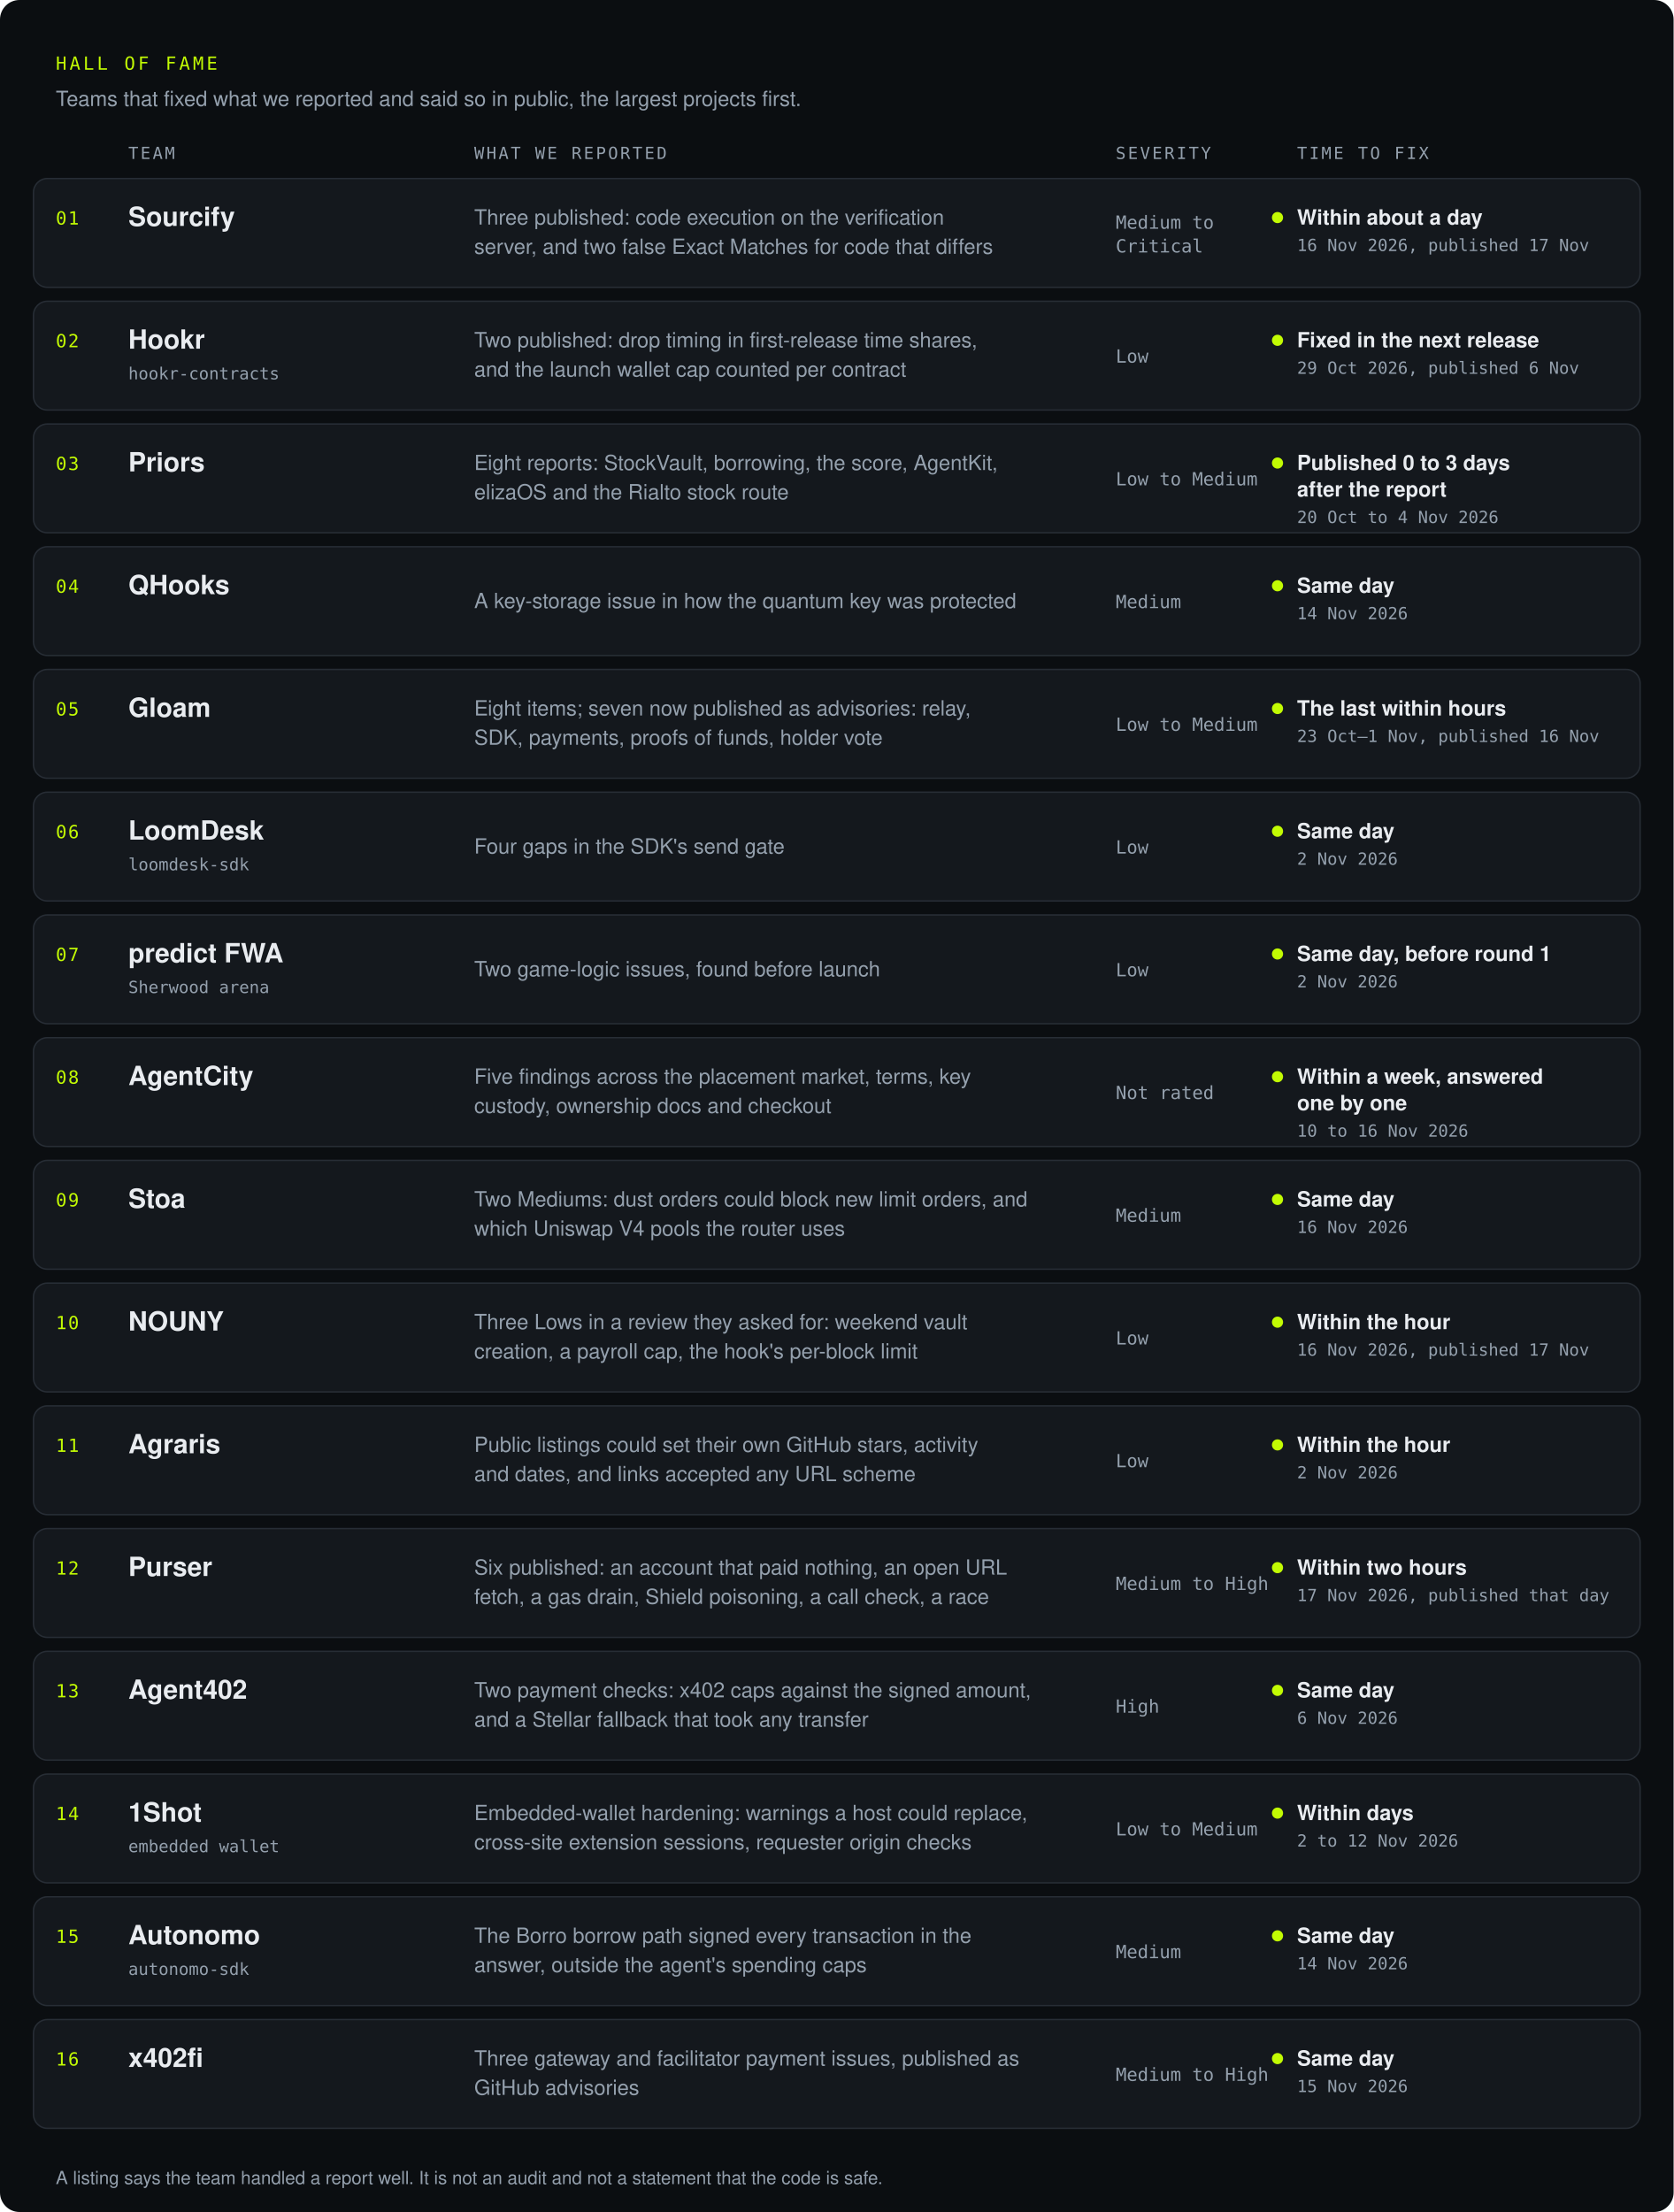
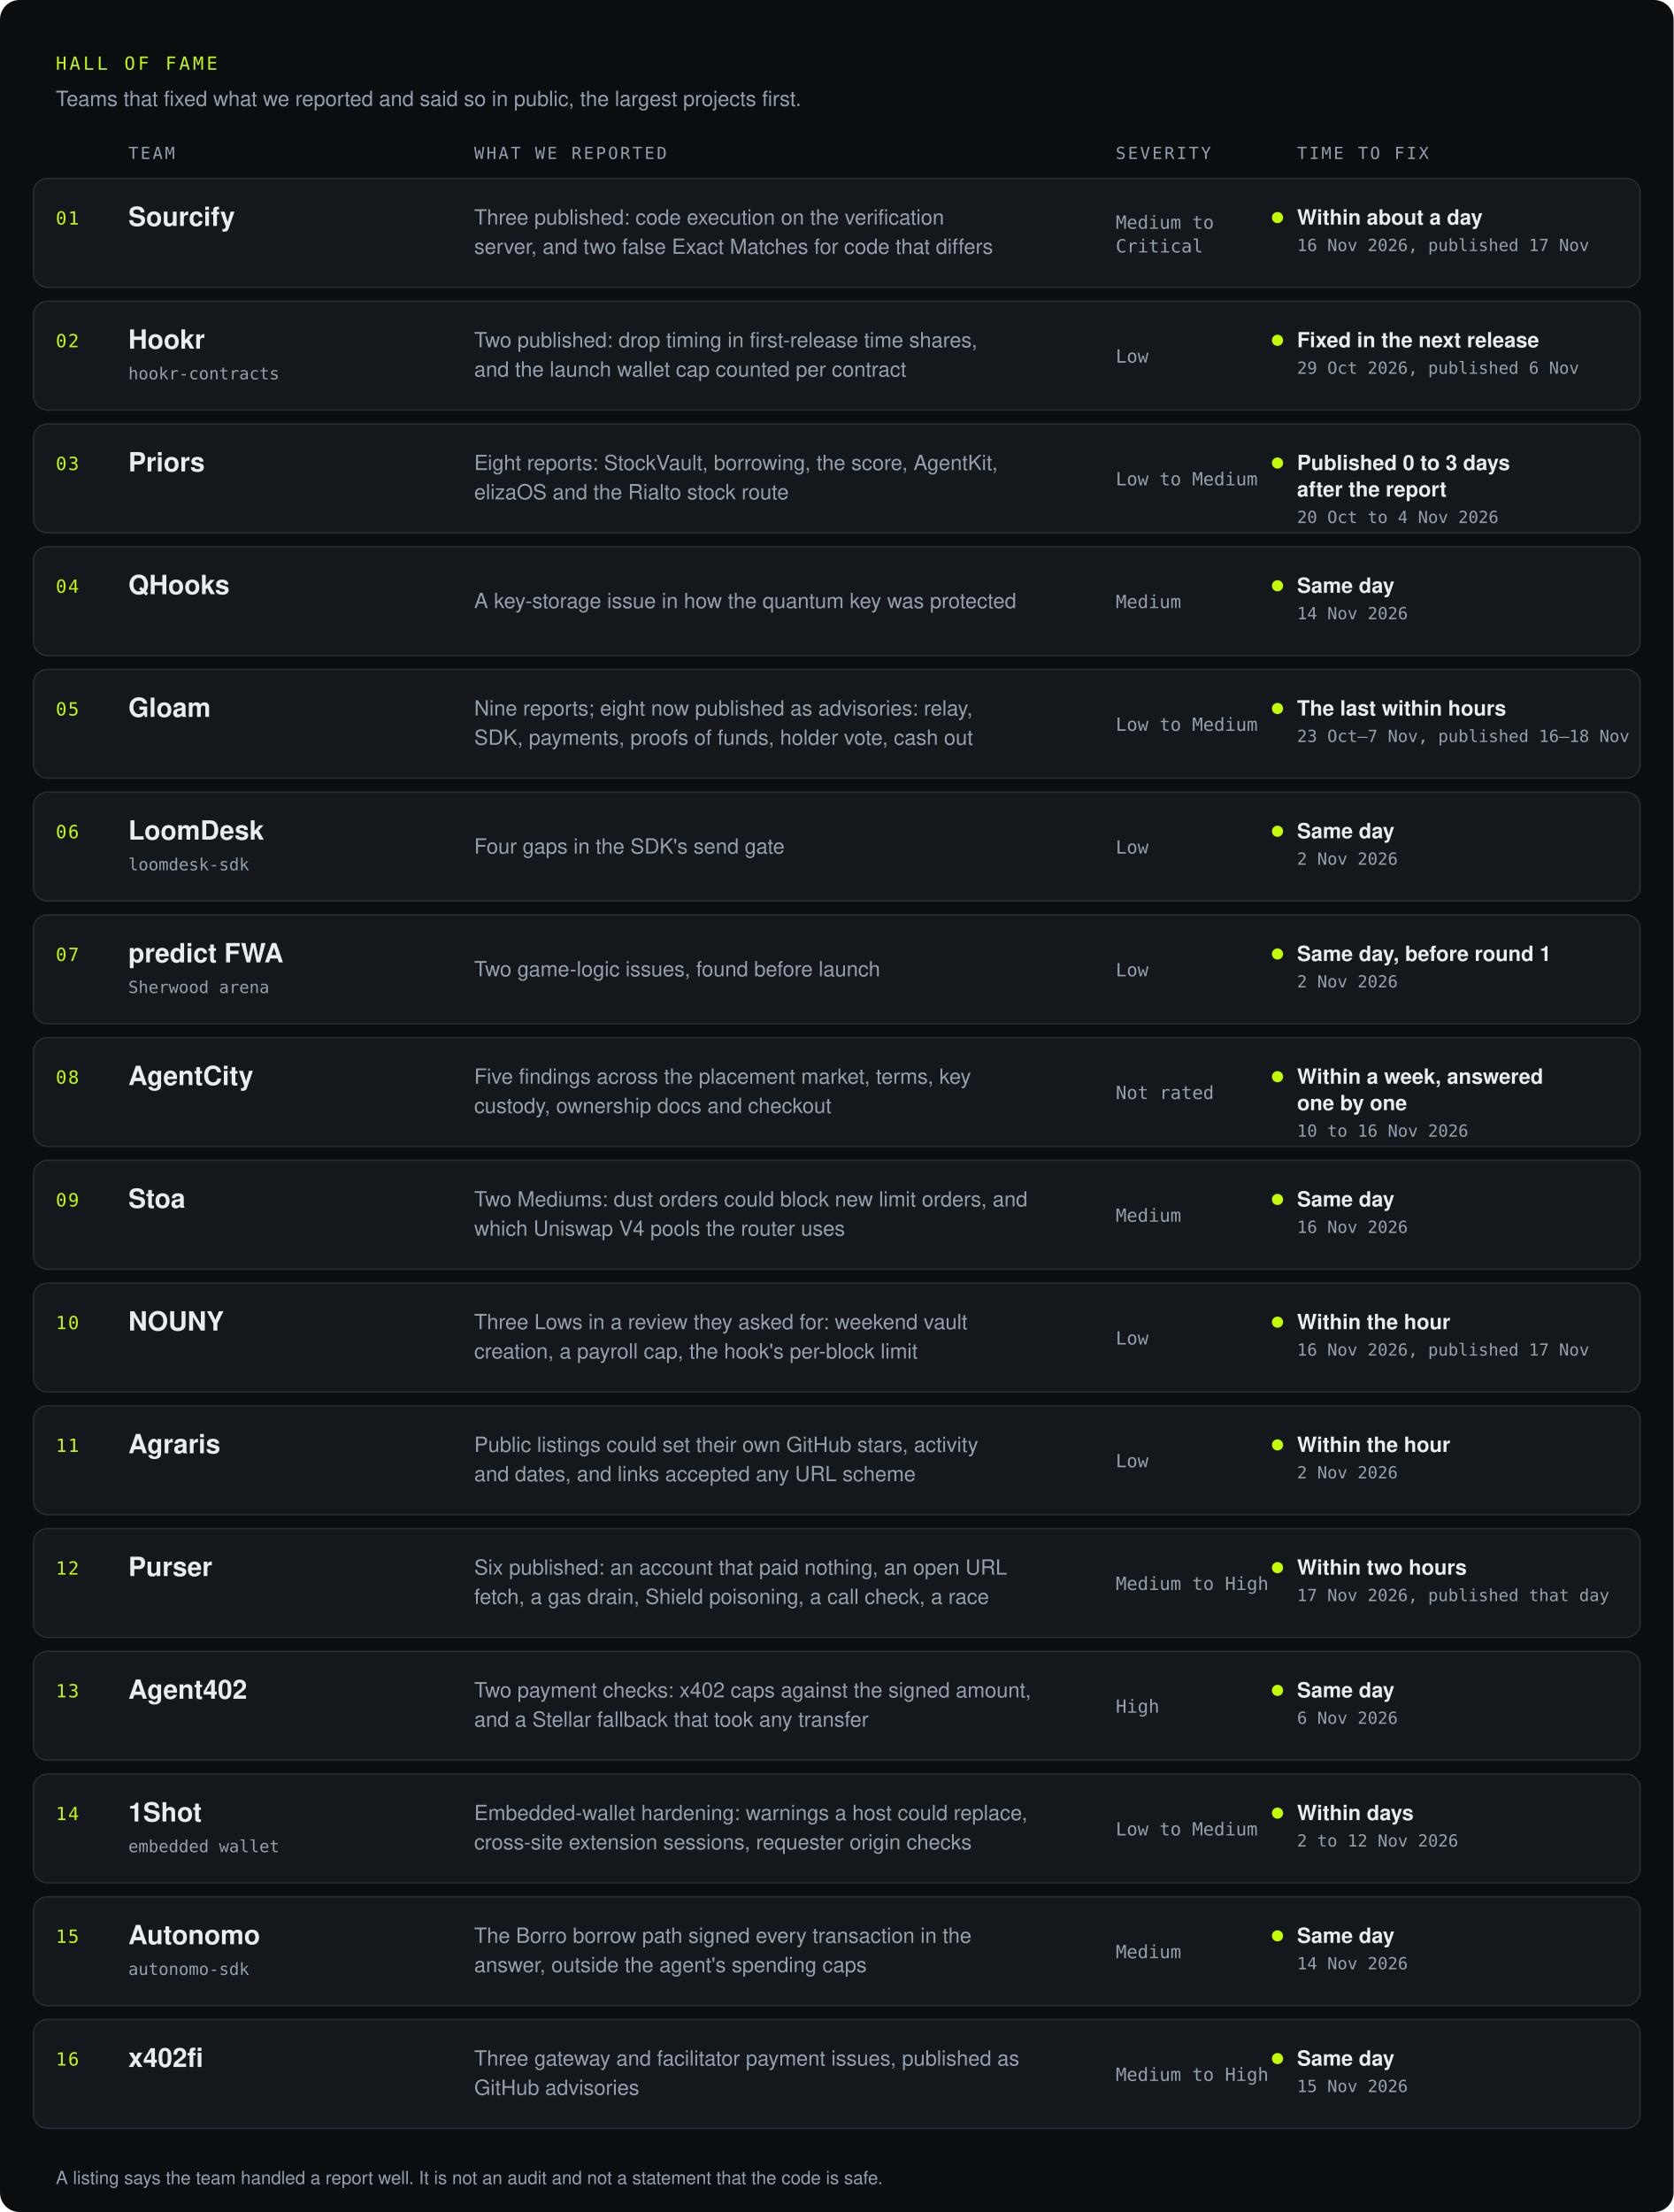
<svg xmlns="http://www.w3.org/2000/svg" width="1200" height="1586" viewBox="0 0 1200 1586" role="img" aria-label="Hall of fame: Sourcify, within about a day; Hookr, fixed in the next release; Priors, published 0 to 3 days after the report; QHooks, same day; Gloam, the last within hours; LoomDesk, same day; predict FWA, same day, before round 1; AgentCity, within a week, answered one by one; Stoa, same day; NOUNY, within the hour; Agraris, within the hour; Purser, within two hours; Agent402, same day; 1Shot, within days; Autonomo, same day; x402fi, same day">
  <style>.p{animation:pulse 3.5s ease-in-out infinite}@keyframes pulse{50%{opacity:.35}}@media (prefers-reduced-motion: reduce){*{animation:none!important}}</style>
  <rect width="1200" height="1586" rx="14" fill="#0B0E11" />
  <text x="40" y="50" font-family="ui-monospace,SFMono-Regular,'SF Mono',Menlo,Consolas,monospace" font-size="13" letter-spacing="2" fill="#C2FB03">HALL OF FAME</text>
  <text x="40" y="76" font-family="-apple-system,BlinkMacSystemFont,'Segoe UI',Helvetica,Arial,sans-serif" font-size="15" fill="#94A0AD">Teams that fixed what we reported and said so in public, the largest projects first.</text>
  <text x="92" y="114" font-family="ui-monospace,SFMono-Regular,'SF Mono',Menlo,Consolas,monospace" font-size="12" letter-spacing="1.5" fill="#94A0AD">TEAM</text>
  <text x="340" y="114" font-family="ui-monospace,SFMono-Regular,'SF Mono',Menlo,Consolas,monospace" font-size="12" letter-spacing="1.5" fill="#94A0AD">WHAT WE REPORTED</text>
  <text x="800" y="114" font-family="ui-monospace,SFMono-Regular,'SF Mono',Menlo,Consolas,monospace" font-size="12" letter-spacing="1.5" fill="#94A0AD">SEVERITY</text>
  <text x="930" y="114" font-family="ui-monospace,SFMono-Regular,'SF Mono',Menlo,Consolas,monospace" font-size="12" letter-spacing="1.5" fill="#94A0AD">TIME TO FIX</text>
  <g>
    <rect x="24" y="128" width="1152" height="78" rx="10" fill="#14181D" stroke="#272D35" />
    <text x="40" y="161" font-family="ui-monospace,SFMono-Regular,'SF Mono',Menlo,Consolas,monospace" font-size="13" letter-spacing="1" fill="#C2FB03">01</text>
    <text x="92" y="162" font-family="-apple-system,BlinkMacSystemFont,'Segoe UI',Helvetica,Arial,sans-serif" font-size="19" font-weight="700" fill="#E9ECF0">Sourcify</text>
    <text x="340" y="161" text-anchor="start" font-family="-apple-system,BlinkMacSystemFont,'Segoe UI',Helvetica,Arial,sans-serif" font-size="15" font-weight="400" fill="#94A0AD">Three published: code execution on the verification</text>
    <text x="340" y="182" text-anchor="start" font-family="-apple-system,BlinkMacSystemFont,'Segoe UI',Helvetica,Arial,sans-serif" font-size="15" font-weight="400" fill="#94A0AD">server, and two false Exact Matches for code that differs</text>
    <text x="800" y="164" text-anchor="start" font-family="ui-monospace,SFMono-Regular,'SF Mono',Menlo,Consolas,monospace" font-size="13" font-weight="400" fill="#94A0AD">Medium to</text>
    <text x="800" y="181" text-anchor="start" font-family="ui-monospace,SFMono-Regular,'SF Mono',Menlo,Consolas,monospace" font-size="13" font-weight="400" fill="#94A0AD">Critical</text>
    <circle class="p" style="animation-delay:-0.0s" cx="916" cy="156" r="4" fill="#C2FB03" />
    <text x="930" y="161" text-anchor="start" font-family="-apple-system,BlinkMacSystemFont,'Segoe UI',Helvetica,Arial,sans-serif" font-size="15" font-weight="600" fill="#E9ECF0">Within about a day</text>
    <text x="930" y="180" font-family="ui-monospace,SFMono-Regular,'SF Mono',Menlo,Consolas,monospace" font-size="12" fill="#94A0AD">16 Nov 2026, published 17 Nov</text>
  </g>
  <g>
    <rect x="24" y="216" width="1152" height="78" rx="10" fill="#14181D" stroke="#272D35" />
    <text x="40" y="249" font-family="ui-monospace,SFMono-Regular,'SF Mono',Menlo,Consolas,monospace" font-size="13" letter-spacing="1" fill="#C2FB03">02</text>
    <text x="92" y="250" font-family="-apple-system,BlinkMacSystemFont,'Segoe UI',Helvetica,Arial,sans-serif" font-size="19" font-weight="700" fill="#E9ECF0">Hookr</text>
    <text x="92" y="272" font-family="ui-monospace,SFMono-Regular,'SF Mono',Menlo,Consolas,monospace" font-size="12" fill="#94A0AD">hookr-contracts</text>
    <text x="340" y="249" text-anchor="start" font-family="-apple-system,BlinkMacSystemFont,'Segoe UI',Helvetica,Arial,sans-serif" font-size="15" font-weight="400" fill="#94A0AD">Two published: drop timing in first-release time shares,</text>
    <text x="340" y="270" text-anchor="start" font-family="-apple-system,BlinkMacSystemFont,'Segoe UI',Helvetica,Arial,sans-serif" font-size="15" font-weight="400" fill="#94A0AD">and the launch wallet cap counted per contract</text>
    <text x="800" y="260" text-anchor="start" font-family="ui-monospace,SFMono-Regular,'SF Mono',Menlo,Consolas,monospace" font-size="13" font-weight="400" fill="#94A0AD">Low</text>
    <circle class="p" style="animation-delay:-0.7s" cx="916" cy="244" r="4" fill="#C2FB03" />
    <text x="930" y="249" text-anchor="start" font-family="-apple-system,BlinkMacSystemFont,'Segoe UI',Helvetica,Arial,sans-serif" font-size="15" font-weight="600" fill="#E9ECF0">Fixed in the next release</text>
    <text x="930" y="268" font-family="ui-monospace,SFMono-Regular,'SF Mono',Menlo,Consolas,monospace" font-size="12" fill="#94A0AD">29 Oct 2026, published 6 Nov</text>
  </g>
  <g>
    <rect x="24" y="304" width="1152" height="78" rx="10" fill="#14181D" stroke="#272D35" />
    <text x="40" y="337" font-family="ui-monospace,SFMono-Regular,'SF Mono',Menlo,Consolas,monospace" font-size="13" letter-spacing="1" fill="#C2FB03">03</text>
    <text x="92" y="338" font-family="-apple-system,BlinkMacSystemFont,'Segoe UI',Helvetica,Arial,sans-serif" font-size="19" font-weight="700" fill="#E9ECF0">Priors</text>
    <text x="340" y="337" text-anchor="start" font-family="-apple-system,BlinkMacSystemFont,'Segoe UI',Helvetica,Arial,sans-serif" font-size="15" font-weight="400" fill="#94A0AD">Eight reports: StockVault, borrowing, the score, AgentKit,</text>
    <text x="340" y="358" text-anchor="start" font-family="-apple-system,BlinkMacSystemFont,'Segoe UI',Helvetica,Arial,sans-serif" font-size="15" font-weight="400" fill="#94A0AD">elizaOS and the Rialto stock route</text>
    <text x="800" y="348" text-anchor="start" font-family="ui-monospace,SFMono-Regular,'SF Mono',Menlo,Consolas,monospace" font-size="13" font-weight="400" fill="#94A0AD">Low to Medium</text>
    <circle class="p" style="animation-delay:-1.4s" cx="916" cy="332" r="4" fill="#C2FB03" />
    <text x="930" y="337" text-anchor="start" font-family="-apple-system,BlinkMacSystemFont,'Segoe UI',Helvetica,Arial,sans-serif" font-size="15" font-weight="600" fill="#E9ECF0">Published 0 to 3 days</text>
    <text x="930" y="356" text-anchor="start" font-family="-apple-system,BlinkMacSystemFont,'Segoe UI',Helvetica,Arial,sans-serif" font-size="15" font-weight="600" fill="#E9ECF0">after the report</text>
    <text x="930" y="375" font-family="ui-monospace,SFMono-Regular,'SF Mono',Menlo,Consolas,monospace" font-size="12" fill="#94A0AD">20 Oct to 4 Nov 2026</text>
  </g>
  <g>
    <rect x="24" y="392" width="1152" height="78" rx="10" fill="#14181D" stroke="#272D35" />
    <text x="40" y="425" font-family="ui-monospace,SFMono-Regular,'SF Mono',Menlo,Consolas,monospace" font-size="13" letter-spacing="1" fill="#C2FB03">04</text>
    <text x="92" y="426" font-family="-apple-system,BlinkMacSystemFont,'Segoe UI',Helvetica,Arial,sans-serif" font-size="19" font-weight="700" fill="#E9ECF0">QHooks</text>
    <text x="340" y="436" text-anchor="start" font-family="-apple-system,BlinkMacSystemFont,'Segoe UI',Helvetica,Arial,sans-serif" font-size="15" font-weight="400" fill="#94A0AD">A key-storage issue in how the quantum key was protected</text>
    <text x="800" y="436" text-anchor="start" font-family="ui-monospace,SFMono-Regular,'SF Mono',Menlo,Consolas,monospace" font-size="13" font-weight="400" fill="#94A0AD">Medium</text>
    <circle class="p" style="animation-delay:-2.1s" cx="916" cy="420" r="4" fill="#C2FB03" />
    <text x="930" y="425" text-anchor="start" font-family="-apple-system,BlinkMacSystemFont,'Segoe UI',Helvetica,Arial,sans-serif" font-size="15" font-weight="600" fill="#E9ECF0">Same day</text>
    <text x="930" y="444" font-family="ui-monospace,SFMono-Regular,'SF Mono',Menlo,Consolas,monospace" font-size="12" fill="#94A0AD">14 Nov 2026</text>
  </g>
  <g>
    <rect x="24" y="480" width="1152" height="78" rx="10" fill="#14181D" stroke="#272D35" />
    <text x="40" y="513" font-family="ui-monospace,SFMono-Regular,'SF Mono',Menlo,Consolas,monospace" font-size="13" letter-spacing="1" fill="#C2FB03">05</text>
    <text x="92" y="514" font-family="-apple-system,BlinkMacSystemFont,'Segoe UI',Helvetica,Arial,sans-serif" font-size="19" font-weight="700" fill="#E9ECF0">Gloam</text>
-     <text x="340" y="513" text-anchor="start" font-family="-apple-system,BlinkMacSystemFont,'Segoe UI',Helvetica,Arial,sans-serif" font-size="15" font-weight="400" fill="#94A0AD">Eight items; seven now published as advisories: relay,</text>
-     <text x="340" y="534" text-anchor="start" font-family="-apple-system,BlinkMacSystemFont,'Segoe UI',Helvetica,Arial,sans-serif" font-size="15" font-weight="400" fill="#94A0AD">SDK, payments, proofs of funds, holder vote</text>
+     <text x="340" y="513" text-anchor="start" font-family="-apple-system,BlinkMacSystemFont,'Segoe UI',Helvetica,Arial,sans-serif" font-size="15" font-weight="400" fill="#94A0AD">Nine reports; eight now published as advisories: relay,</text>
+     <text x="340" y="534" text-anchor="start" font-family="-apple-system,BlinkMacSystemFont,'Segoe UI',Helvetica,Arial,sans-serif" font-size="15" font-weight="400" fill="#94A0AD">SDK, payments, proofs of funds, holder vote, cash out</text>
    <text x="800" y="524" text-anchor="start" font-family="ui-monospace,SFMono-Regular,'SF Mono',Menlo,Consolas,monospace" font-size="13" font-weight="400" fill="#94A0AD">Low to Medium</text>
    <circle class="p" style="animation-delay:-2.8s" cx="916" cy="508" r="4" fill="#C2FB03" />
    <text x="930" y="513" text-anchor="start" font-family="-apple-system,BlinkMacSystemFont,'Segoe UI',Helvetica,Arial,sans-serif" font-size="15" font-weight="600" fill="#E9ECF0">The last within hours</text>
-     <text x="930" y="532" font-family="ui-monospace,SFMono-Regular,'SF Mono',Menlo,Consolas,monospace" font-size="12" fill="#94A0AD">23 Oct–1 Nov, published 16 Nov</text>
+     <text x="930" y="532" font-family="ui-monospace,SFMono-Regular,'SF Mono',Menlo,Consolas,monospace" font-size="12" fill="#94A0AD">23 Oct–7 Nov, published 16–18 Nov</text>
  </g>
  <g>
    <rect x="24" y="568" width="1152" height="78" rx="10" fill="#14181D" stroke="#272D35" />
    <text x="40" y="601" font-family="ui-monospace,SFMono-Regular,'SF Mono',Menlo,Consolas,monospace" font-size="13" letter-spacing="1" fill="#C2FB03">06</text>
    <text x="92" y="602" font-family="-apple-system,BlinkMacSystemFont,'Segoe UI',Helvetica,Arial,sans-serif" font-size="19" font-weight="700" fill="#E9ECF0">LoomDesk</text>
    <text x="92" y="624" font-family="ui-monospace,SFMono-Regular,'SF Mono',Menlo,Consolas,monospace" font-size="12" fill="#94A0AD">loomdesk-sdk</text>
    <text x="340" y="612" text-anchor="start" font-family="-apple-system,BlinkMacSystemFont,'Segoe UI',Helvetica,Arial,sans-serif" font-size="15" font-weight="400" fill="#94A0AD">Four gaps in the SDK's send gate</text>
    <text x="800" y="612" text-anchor="start" font-family="ui-monospace,SFMono-Regular,'SF Mono',Menlo,Consolas,monospace" font-size="13" font-weight="400" fill="#94A0AD">Low</text>
    <circle class="p" style="animation-delay:-3.5s" cx="916" cy="596" r="4" fill="#C2FB03" />
    <text x="930" y="601" text-anchor="start" font-family="-apple-system,BlinkMacSystemFont,'Segoe UI',Helvetica,Arial,sans-serif" font-size="15" font-weight="600" fill="#E9ECF0">Same day</text>
    <text x="930" y="620" font-family="ui-monospace,SFMono-Regular,'SF Mono',Menlo,Consolas,monospace" font-size="12" fill="#94A0AD">2 Nov 2026</text>
  </g>
  <g>
    <rect x="24" y="656" width="1152" height="78" rx="10" fill="#14181D" stroke="#272D35" />
    <text x="40" y="689" font-family="ui-monospace,SFMono-Regular,'SF Mono',Menlo,Consolas,monospace" font-size="13" letter-spacing="1" fill="#C2FB03">07</text>
    <text x="92" y="690" font-family="-apple-system,BlinkMacSystemFont,'Segoe UI',Helvetica,Arial,sans-serif" font-size="19" font-weight="700" fill="#E9ECF0">predict FWA</text>
    <text x="92" y="712" font-family="ui-monospace,SFMono-Regular,'SF Mono',Menlo,Consolas,monospace" font-size="12" fill="#94A0AD">Sherwood arena</text>
    <text x="340" y="700" text-anchor="start" font-family="-apple-system,BlinkMacSystemFont,'Segoe UI',Helvetica,Arial,sans-serif" font-size="15" font-weight="400" fill="#94A0AD">Two game-logic issues, found before launch</text>
    <text x="800" y="700" text-anchor="start" font-family="ui-monospace,SFMono-Regular,'SF Mono',Menlo,Consolas,monospace" font-size="13" font-weight="400" fill="#94A0AD">Low</text>
    <circle class="p" style="animation-delay:-4.2s" cx="916" cy="684" r="4" fill="#C2FB03" />
    <text x="930" y="689" text-anchor="start" font-family="-apple-system,BlinkMacSystemFont,'Segoe UI',Helvetica,Arial,sans-serif" font-size="15" font-weight="600" fill="#E9ECF0">Same day, before round 1</text>
    <text x="930" y="708" font-family="ui-monospace,SFMono-Regular,'SF Mono',Menlo,Consolas,monospace" font-size="12" fill="#94A0AD">2 Nov 2026</text>
  </g>
  <g>
    <rect x="24" y="744" width="1152" height="78" rx="10" fill="#14181D" stroke="#272D35" />
    <text x="40" y="777" font-family="ui-monospace,SFMono-Regular,'SF Mono',Menlo,Consolas,monospace" font-size="13" letter-spacing="1" fill="#C2FB03">08</text>
    <text x="92" y="778" font-family="-apple-system,BlinkMacSystemFont,'Segoe UI',Helvetica,Arial,sans-serif" font-size="19" font-weight="700" fill="#E9ECF0">AgentCity</text>
    <text x="340" y="777" text-anchor="start" font-family="-apple-system,BlinkMacSystemFont,'Segoe UI',Helvetica,Arial,sans-serif" font-size="15" font-weight="400" fill="#94A0AD">Five findings across the placement market, terms, key</text>
    <text x="340" y="798" text-anchor="start" font-family="-apple-system,BlinkMacSystemFont,'Segoe UI',Helvetica,Arial,sans-serif" font-size="15" font-weight="400" fill="#94A0AD">custody, ownership docs and checkout</text>
    <text x="800" y="788" text-anchor="start" font-family="ui-monospace,SFMono-Regular,'SF Mono',Menlo,Consolas,monospace" font-size="13" font-weight="400" fill="#94A0AD">Not rated</text>
    <circle class="p" style="animation-delay:-4.9s" cx="916" cy="772" r="4" fill="#C2FB03" />
    <text x="930" y="777" text-anchor="start" font-family="-apple-system,BlinkMacSystemFont,'Segoe UI',Helvetica,Arial,sans-serif" font-size="15" font-weight="600" fill="#E9ECF0">Within a week, answered</text>
    <text x="930" y="796" text-anchor="start" font-family="-apple-system,BlinkMacSystemFont,'Segoe UI',Helvetica,Arial,sans-serif" font-size="15" font-weight="600" fill="#E9ECF0">one by one</text>
    <text x="930" y="815" font-family="ui-monospace,SFMono-Regular,'SF Mono',Menlo,Consolas,monospace" font-size="12" fill="#94A0AD">10 to 16 Nov 2026</text>
  </g>
  <g>
    <rect x="24" y="832" width="1152" height="78" rx="10" fill="#14181D" stroke="#272D35" />
    <text x="40" y="865" font-family="ui-monospace,SFMono-Regular,'SF Mono',Menlo,Consolas,monospace" font-size="13" letter-spacing="1" fill="#C2FB03">09</text>
    <text x="92" y="866" font-family="-apple-system,BlinkMacSystemFont,'Segoe UI',Helvetica,Arial,sans-serif" font-size="19" font-weight="700" fill="#E9ECF0">Stoa</text>
    <text x="340" y="865" text-anchor="start" font-family="-apple-system,BlinkMacSystemFont,'Segoe UI',Helvetica,Arial,sans-serif" font-size="15" font-weight="400" fill="#94A0AD">Two Mediums: dust orders could block new limit orders, and</text>
    <text x="340" y="886" text-anchor="start" font-family="-apple-system,BlinkMacSystemFont,'Segoe UI',Helvetica,Arial,sans-serif" font-size="15" font-weight="400" fill="#94A0AD">which Uniswap V4 pools the router uses</text>
    <text x="800" y="876" text-anchor="start" font-family="ui-monospace,SFMono-Regular,'SF Mono',Menlo,Consolas,monospace" font-size="13" font-weight="400" fill="#94A0AD">Medium</text>
    <circle class="p" style="animation-delay:-5.6s" cx="916" cy="860" r="4" fill="#C2FB03" />
    <text x="930" y="865" text-anchor="start" font-family="-apple-system,BlinkMacSystemFont,'Segoe UI',Helvetica,Arial,sans-serif" font-size="15" font-weight="600" fill="#E9ECF0">Same day</text>
    <text x="930" y="884" font-family="ui-monospace,SFMono-Regular,'SF Mono',Menlo,Consolas,monospace" font-size="12" fill="#94A0AD">16 Nov 2026</text>
  </g>
  <g>
    <rect x="24" y="920" width="1152" height="78" rx="10" fill="#14181D" stroke="#272D35" />
    <text x="40" y="953" font-family="ui-monospace,SFMono-Regular,'SF Mono',Menlo,Consolas,monospace" font-size="13" letter-spacing="1" fill="#C2FB03">10</text>
    <text x="92" y="954" font-family="-apple-system,BlinkMacSystemFont,'Segoe UI',Helvetica,Arial,sans-serif" font-size="19" font-weight="700" fill="#E9ECF0">NOUNY</text>
    <text x="340" y="953" text-anchor="start" font-family="-apple-system,BlinkMacSystemFont,'Segoe UI',Helvetica,Arial,sans-serif" font-size="15" font-weight="400" fill="#94A0AD">Three Lows in a review they asked for: weekend vault</text>
    <text x="340" y="974" text-anchor="start" font-family="-apple-system,BlinkMacSystemFont,'Segoe UI',Helvetica,Arial,sans-serif" font-size="15" font-weight="400" fill="#94A0AD">creation, a payroll cap, the hook's per-block limit</text>
    <text x="800" y="964" text-anchor="start" font-family="ui-monospace,SFMono-Regular,'SF Mono',Menlo,Consolas,monospace" font-size="13" font-weight="400" fill="#94A0AD">Low</text>
    <circle class="p" style="animation-delay:-6.3s" cx="916" cy="948" r="4" fill="#C2FB03" />
    <text x="930" y="953" text-anchor="start" font-family="-apple-system,BlinkMacSystemFont,'Segoe UI',Helvetica,Arial,sans-serif" font-size="15" font-weight="600" fill="#E9ECF0">Within the hour</text>
    <text x="930" y="972" font-family="ui-monospace,SFMono-Regular,'SF Mono',Menlo,Consolas,monospace" font-size="12" fill="#94A0AD">16 Nov 2026, published 17 Nov</text>
  </g>
  <g>
    <rect x="24" y="1008" width="1152" height="78" rx="10" fill="#14181D" stroke="#272D35" />
    <text x="40" y="1041" font-family="ui-monospace,SFMono-Regular,'SF Mono',Menlo,Consolas,monospace" font-size="13" letter-spacing="1" fill="#C2FB03">11</text>
    <text x="92" y="1042" font-family="-apple-system,BlinkMacSystemFont,'Segoe UI',Helvetica,Arial,sans-serif" font-size="19" font-weight="700" fill="#E9ECF0">Agraris</text>
    <text x="340" y="1041" text-anchor="start" font-family="-apple-system,BlinkMacSystemFont,'Segoe UI',Helvetica,Arial,sans-serif" font-size="15" font-weight="400" fill="#94A0AD">Public listings could set their own GitHub stars, activity</text>
    <text x="340" y="1062" text-anchor="start" font-family="-apple-system,BlinkMacSystemFont,'Segoe UI',Helvetica,Arial,sans-serif" font-size="15" font-weight="400" fill="#94A0AD">and dates, and links accepted any URL scheme</text>
    <text x="800" y="1052" text-anchor="start" font-family="ui-monospace,SFMono-Regular,'SF Mono',Menlo,Consolas,monospace" font-size="13" font-weight="400" fill="#94A0AD">Low</text>
    <circle class="p" style="animation-delay:-7.0s" cx="916" cy="1036" r="4" fill="#C2FB03" />
    <text x="930" y="1041" text-anchor="start" font-family="-apple-system,BlinkMacSystemFont,'Segoe UI',Helvetica,Arial,sans-serif" font-size="15" font-weight="600" fill="#E9ECF0">Within the hour</text>
    <text x="930" y="1060" font-family="ui-monospace,SFMono-Regular,'SF Mono',Menlo,Consolas,monospace" font-size="12" fill="#94A0AD">2 Nov 2026</text>
  </g>
  <g>
    <rect x="24" y="1096" width="1152" height="78" rx="10" fill="#14181D" stroke="#272D35" />
    <text x="40" y="1129" font-family="ui-monospace,SFMono-Regular,'SF Mono',Menlo,Consolas,monospace" font-size="13" letter-spacing="1" fill="#C2FB03">12</text>
    <text x="92" y="1130" font-family="-apple-system,BlinkMacSystemFont,'Segoe UI',Helvetica,Arial,sans-serif" font-size="19" font-weight="700" fill="#E9ECF0">Purser</text>
    <text x="340" y="1129" text-anchor="start" font-family="-apple-system,BlinkMacSystemFont,'Segoe UI',Helvetica,Arial,sans-serif" font-size="15" font-weight="400" fill="#94A0AD">Six published: an account that paid nothing, an open URL</text>
    <text x="340" y="1150" text-anchor="start" font-family="-apple-system,BlinkMacSystemFont,'Segoe UI',Helvetica,Arial,sans-serif" font-size="15" font-weight="400" fill="#94A0AD">fetch, a gas drain, Shield poisoning, a call check, a race</text>
    <text x="800" y="1140" text-anchor="start" font-family="ui-monospace,SFMono-Regular,'SF Mono',Menlo,Consolas,monospace" font-size="13" font-weight="400" fill="#94A0AD">Medium to High</text>
    <circle class="p" style="animation-delay:-7.7s" cx="916" cy="1124" r="4" fill="#C2FB03" />
    <text x="930" y="1129" text-anchor="start" font-family="-apple-system,BlinkMacSystemFont,'Segoe UI',Helvetica,Arial,sans-serif" font-size="15" font-weight="600" fill="#E9ECF0">Within two hours</text>
    <text x="930" y="1148" font-family="ui-monospace,SFMono-Regular,'SF Mono',Menlo,Consolas,monospace" font-size="12" fill="#94A0AD">17 Nov 2026, published that day</text>
  </g>
  <g>
    <rect x="24" y="1184" width="1152" height="78" rx="10" fill="#14181D" stroke="#272D35" />
    <text x="40" y="1217" font-family="ui-monospace,SFMono-Regular,'SF Mono',Menlo,Consolas,monospace" font-size="13" letter-spacing="1" fill="#C2FB03">13</text>
    <text x="92" y="1218" font-family="-apple-system,BlinkMacSystemFont,'Segoe UI',Helvetica,Arial,sans-serif" font-size="19" font-weight="700" fill="#E9ECF0">Agent402</text>
    <text x="340" y="1217" text-anchor="start" font-family="-apple-system,BlinkMacSystemFont,'Segoe UI',Helvetica,Arial,sans-serif" font-size="15" font-weight="400" fill="#94A0AD">Two payment checks: x402 caps against the signed amount,</text>
    <text x="340" y="1238" text-anchor="start" font-family="-apple-system,BlinkMacSystemFont,'Segoe UI',Helvetica,Arial,sans-serif" font-size="15" font-weight="400" fill="#94A0AD">and a Stellar fallback that took any transfer</text>
    <text x="800" y="1228" text-anchor="start" font-family="ui-monospace,SFMono-Regular,'SF Mono',Menlo,Consolas,monospace" font-size="13" font-weight="400" fill="#94A0AD">High</text>
    <circle class="p" style="animation-delay:-8.4s" cx="916" cy="1212" r="4" fill="#C2FB03" />
    <text x="930" y="1217" text-anchor="start" font-family="-apple-system,BlinkMacSystemFont,'Segoe UI',Helvetica,Arial,sans-serif" font-size="15" font-weight="600" fill="#E9ECF0">Same day</text>
    <text x="930" y="1236" font-family="ui-monospace,SFMono-Regular,'SF Mono',Menlo,Consolas,monospace" font-size="12" fill="#94A0AD">6 Nov 2026</text>
  </g>
  <g>
    <rect x="24" y="1272" width="1152" height="78" rx="10" fill="#14181D" stroke="#272D35" />
    <text x="40" y="1305" font-family="ui-monospace,SFMono-Regular,'SF Mono',Menlo,Consolas,monospace" font-size="13" letter-spacing="1" fill="#C2FB03">14</text>
    <text x="92" y="1306" font-family="-apple-system,BlinkMacSystemFont,'Segoe UI',Helvetica,Arial,sans-serif" font-size="19" font-weight="700" fill="#E9ECF0">1Shot</text>
    <text x="92" y="1328" font-family="ui-monospace,SFMono-Regular,'SF Mono',Menlo,Consolas,monospace" font-size="12" fill="#94A0AD">embedded wallet</text>
    <text x="340" y="1305" text-anchor="start" font-family="-apple-system,BlinkMacSystemFont,'Segoe UI',Helvetica,Arial,sans-serif" font-size="15" font-weight="400" fill="#94A0AD">Embedded-wallet hardening: warnings a host could replace,</text>
    <text x="340" y="1326" text-anchor="start" font-family="-apple-system,BlinkMacSystemFont,'Segoe UI',Helvetica,Arial,sans-serif" font-size="15" font-weight="400" fill="#94A0AD">cross-site extension sessions, requester origin checks</text>
    <text x="800" y="1316" text-anchor="start" font-family="ui-monospace,SFMono-Regular,'SF Mono',Menlo,Consolas,monospace" font-size="13" font-weight="400" fill="#94A0AD">Low to Medium</text>
    <circle class="p" style="animation-delay:-9.1s" cx="916" cy="1300" r="4" fill="#C2FB03" />
    <text x="930" y="1305" text-anchor="start" font-family="-apple-system,BlinkMacSystemFont,'Segoe UI',Helvetica,Arial,sans-serif" font-size="15" font-weight="600" fill="#E9ECF0">Within days</text>
    <text x="930" y="1324" font-family="ui-monospace,SFMono-Regular,'SF Mono',Menlo,Consolas,monospace" font-size="12" fill="#94A0AD">2 to 12 Nov 2026</text>
  </g>
  <g>
    <rect x="24" y="1360" width="1152" height="78" rx="10" fill="#14181D" stroke="#272D35" />
    <text x="40" y="1393" font-family="ui-monospace,SFMono-Regular,'SF Mono',Menlo,Consolas,monospace" font-size="13" letter-spacing="1" fill="#C2FB03">15</text>
    <text x="92" y="1394" font-family="-apple-system,BlinkMacSystemFont,'Segoe UI',Helvetica,Arial,sans-serif" font-size="19" font-weight="700" fill="#E9ECF0">Autonomo</text>
    <text x="92" y="1416" font-family="ui-monospace,SFMono-Regular,'SF Mono',Menlo,Consolas,monospace" font-size="12" fill="#94A0AD">autonomo-sdk</text>
    <text x="340" y="1393" text-anchor="start" font-family="-apple-system,BlinkMacSystemFont,'Segoe UI',Helvetica,Arial,sans-serif" font-size="15" font-weight="400" fill="#94A0AD">The Borro borrow path signed every transaction in the</text>
    <text x="340" y="1414" text-anchor="start" font-family="-apple-system,BlinkMacSystemFont,'Segoe UI',Helvetica,Arial,sans-serif" font-size="15" font-weight="400" fill="#94A0AD">answer, outside the agent's spending caps</text>
    <text x="800" y="1404" text-anchor="start" font-family="ui-monospace,SFMono-Regular,'SF Mono',Menlo,Consolas,monospace" font-size="13" font-weight="400" fill="#94A0AD">Medium</text>
    <circle class="p" style="animation-delay:-9.8s" cx="916" cy="1388" r="4" fill="#C2FB03" />
    <text x="930" y="1393" text-anchor="start" font-family="-apple-system,BlinkMacSystemFont,'Segoe UI',Helvetica,Arial,sans-serif" font-size="15" font-weight="600" fill="#E9ECF0">Same day</text>
    <text x="930" y="1412" font-family="ui-monospace,SFMono-Regular,'SF Mono',Menlo,Consolas,monospace" font-size="12" fill="#94A0AD">14 Nov 2026</text>
  </g>
  <g>
    <rect x="24" y="1448" width="1152" height="78" rx="10" fill="#14181D" stroke="#272D35" />
    <text x="40" y="1481" font-family="ui-monospace,SFMono-Regular,'SF Mono',Menlo,Consolas,monospace" font-size="13" letter-spacing="1" fill="#C2FB03">16</text>
    <text x="92" y="1482" font-family="-apple-system,BlinkMacSystemFont,'Segoe UI',Helvetica,Arial,sans-serif" font-size="19" font-weight="700" fill="#E9ECF0">x402fi</text>
    <text x="340" y="1481" text-anchor="start" font-family="-apple-system,BlinkMacSystemFont,'Segoe UI',Helvetica,Arial,sans-serif" font-size="15" font-weight="400" fill="#94A0AD">Three gateway and facilitator payment issues, published as</text>
    <text x="340" y="1502" text-anchor="start" font-family="-apple-system,BlinkMacSystemFont,'Segoe UI',Helvetica,Arial,sans-serif" font-size="15" font-weight="400" fill="#94A0AD">GitHub advisories</text>
    <text x="800" y="1492" text-anchor="start" font-family="ui-monospace,SFMono-Regular,'SF Mono',Menlo,Consolas,monospace" font-size="13" font-weight="400" fill="#94A0AD">Medium to High</text>
    <circle class="p" style="animation-delay:-10.5s" cx="916" cy="1476" r="4" fill="#C2FB03" />
    <text x="930" y="1481" text-anchor="start" font-family="-apple-system,BlinkMacSystemFont,'Segoe UI',Helvetica,Arial,sans-serif" font-size="15" font-weight="600" fill="#E9ECF0">Same day</text>
    <text x="930" y="1500" font-family="ui-monospace,SFMono-Regular,'SF Mono',Menlo,Consolas,monospace" font-size="12" fill="#94A0AD">15 Nov 2026</text>
  </g>
  <text x="40" y="1566" font-family="-apple-system,BlinkMacSystemFont,'Segoe UI',Helvetica,Arial,sans-serif" font-size="13" fill="#94A0AD">A listing says the team handled a report well. It is not an audit and not a statement that the code is safe.</text>
</svg>
